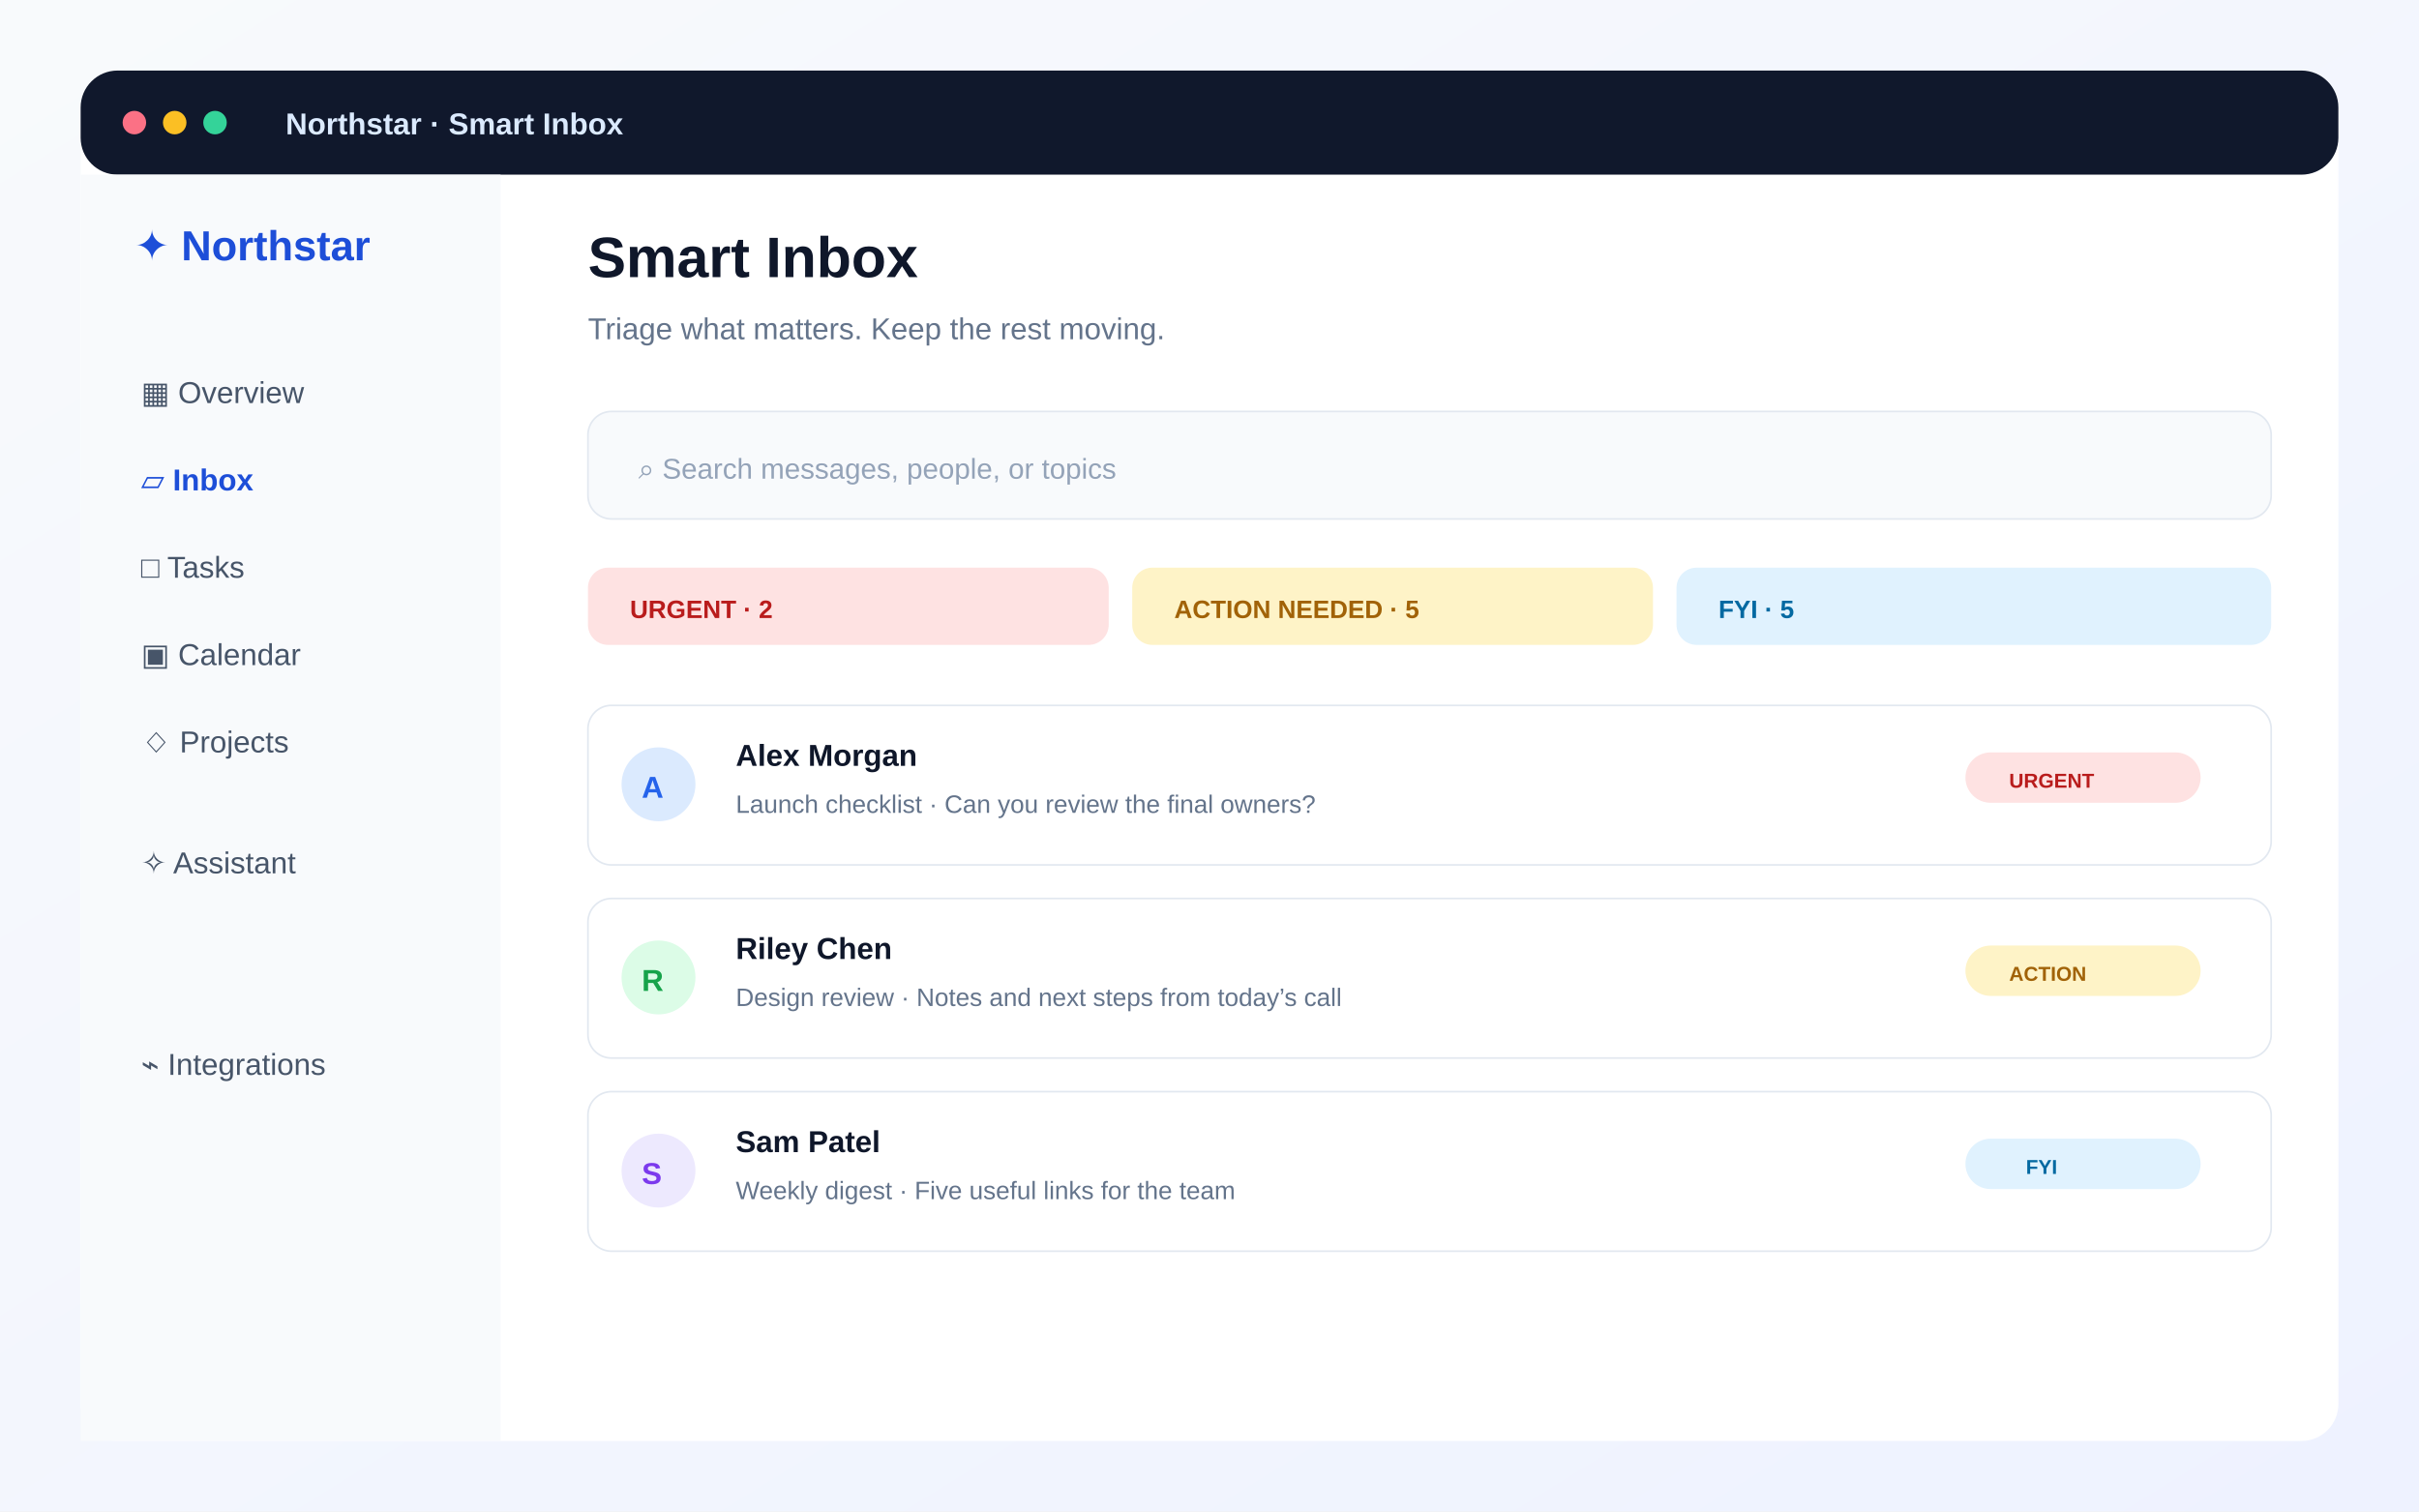
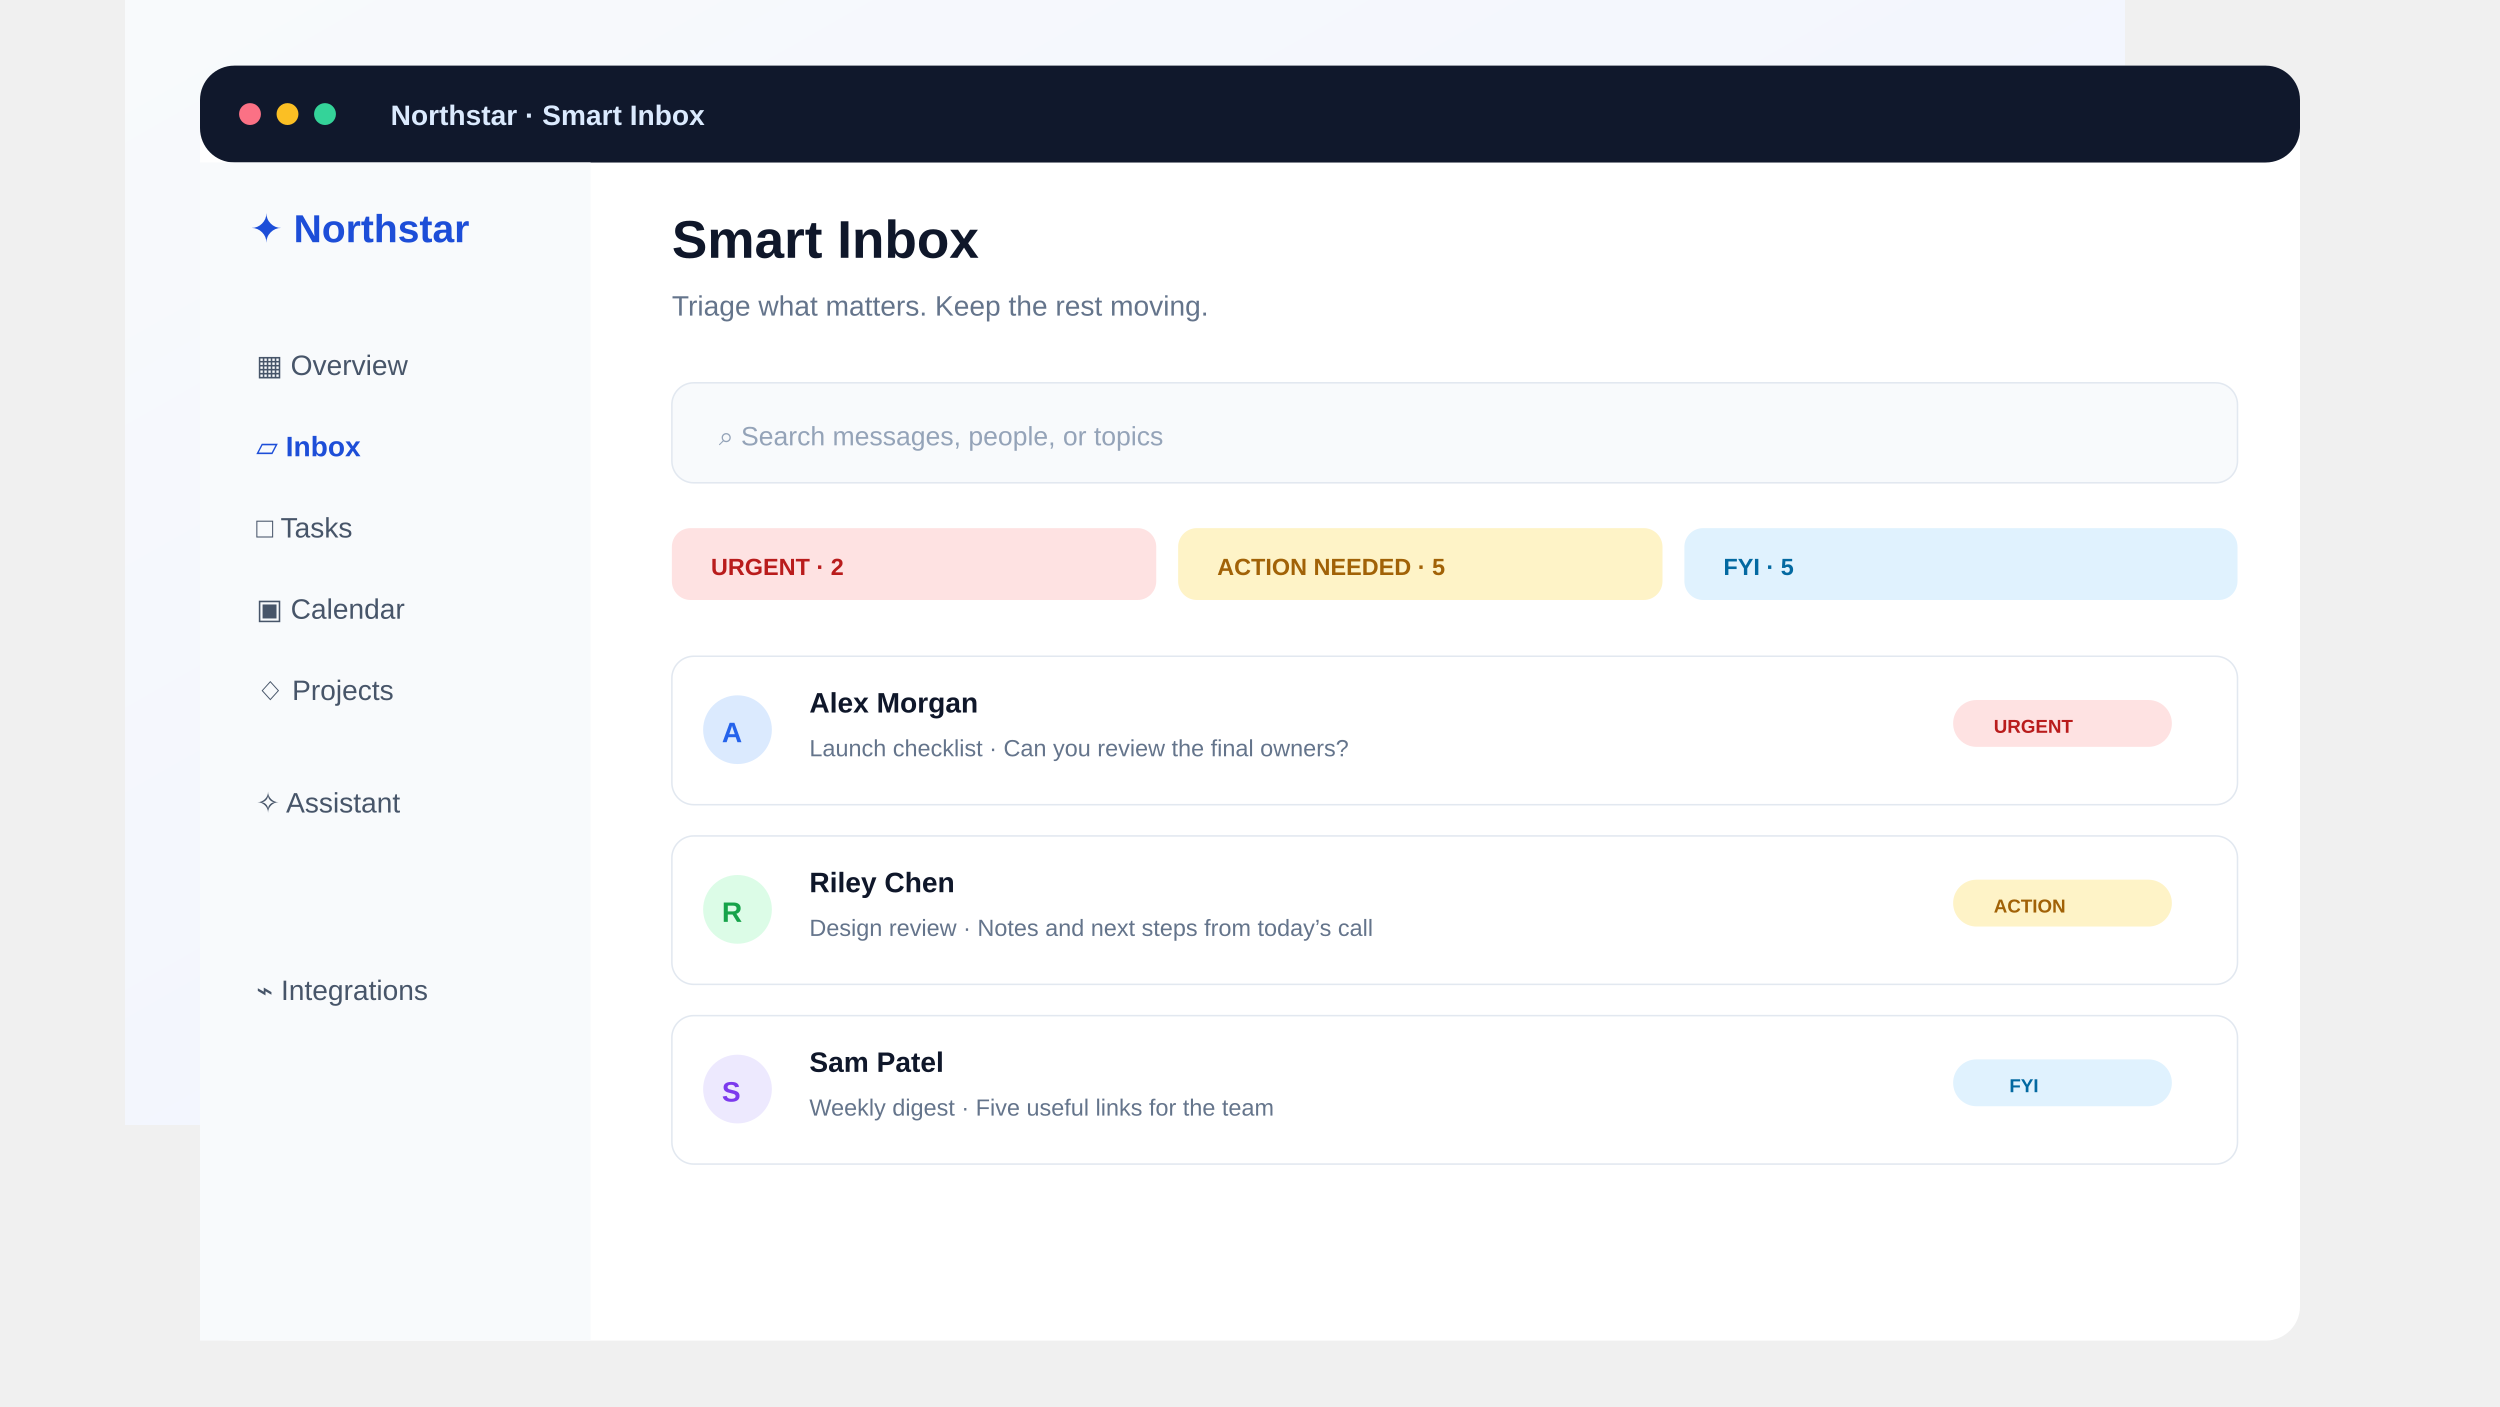
- <svg xmlns="http://www.w3.org/2000/svg" width="1440" height="900" viewBox="0 0 1440 900">
+ <svg xmlns="http://www.w3.org/2000/svg" width="1280" height="720" viewBox="0 0 1440 900">
  <defs>
    <linearGradient id="b" x2="1" y2="1">
      <stop stop-color="#f8fafc" />
      <stop offset="1" stop-color="#eef2ff" />
    </linearGradient>
  </defs>
-   <rect width="1440" height="900" fill="url(#b)" />
+   <rect width="1280" height="720" fill="url(#b)" />
  <rect x="48" y="42" width="1344" height="816" rx="22" fill="#fff" />
  <rect x="48" y="42" width="1344" height="62" rx="22" fill="#10182c" />
  <circle cx="80" cy="73" r="7" fill="#fb7185" />
  <circle cx="104" cy="73" r="7" fill="#fbbf24" />
  <circle cx="128" cy="73" r="7" fill="#34d399" />
  <text x="170" y="80" fill="#dbeafe" font-family="Arial" font-size="18" font-weight="700">Northstar · Smart Inbox</text>
  <rect x="48" y="104" width="250" height="754" fill="#f8fafc" />
  <text x="80" y="155" fill="#1d4ed8" font-family="Arial" font-size="25" font-weight="800">✦ Northstar</text>
  <g font-family="Arial" font-size="18" fill="#475569">
    <text x="84" y="240">▦  Overview</text>
    <text x="84" y="292" fill="#1d4ed8" font-weight="700">▱  Inbox</text>
    <text x="84" y="344">□  Tasks</text>
    <text x="84" y="396">▣  Calendar</text>
    <text x="84" y="448">◇  Projects</text>
    <text x="84" y="520">✧  Assistant</text>
    <text x="84" y="640">⌁  Integrations</text>
  </g>
  <text x="350" y="165" fill="#0f172a" font-family="Arial" font-size="34" font-weight="800">Smart Inbox</text>
  <text x="350" y="202" fill="#64748b" font-family="Arial" font-size="18">Triage what matters. Keep the rest moving.</text>
  <rect x="350" y="245" width="1002" height="64" rx="14" fill="#f8fafc" stroke="#e2e8f0" />
  <text x="380" y="285" fill="#94a3b8" font-family="Arial" font-size="17">⌕  Search messages, people, or topics</text>
  <g font-family="Arial">
    <rect x="350" y="338" width="310" height="46" rx="12" fill="#fee2e2" />
    <text x="375" y="368" fill="#b91c1c" font-size="15" font-weight="700">URGENT  ·  2</text>
    <rect x="674" y="338" width="310" height="46" rx="12" fill="#fef3c7" />
    <text x="699" y="368" fill="#a16207" font-size="15" font-weight="700">ACTION NEEDED  ·  5</text>
    <rect x="998" y="338" width="354" height="46" rx="12" fill="#e0f2fe" />
    <text x="1023" y="368" fill="#0369a1" font-size="15" font-weight="700">FYI  ·  5</text>
  </g>
  <g font-family="Arial">
    <rect x="350" y="420" width="1002" height="95" rx="14" fill="#fff" stroke="#e2e8f0" />
    <circle cx="392" cy="467" r="22" fill="#dbeafe" />
    <text x="382" y="475" fill="#2563eb" font-size="18" font-weight="700">A</text>
    <text x="438" y="456" fill="#0f172a" font-size="18" font-weight="700">Alex Morgan</text>
    <text x="438" y="484" fill="#64748b" font-size="15">Launch checklist · Can you review the final owners?</text>
    <rect x="1170" y="448" width="140" height="30" rx="15" fill="#fee2e2" />
    <text x="1196" y="469" fill="#b91c1c" font-size="12" font-weight="700">URGENT</text>
    <rect x="350" y="535" width="1002" height="95" rx="14" fill="#fff" stroke="#e2e8f0" />
    <circle cx="392" cy="582" r="22" fill="#dcfce7" />
    <text x="382" y="590" fill="#16a34a" font-size="18" font-weight="700">R</text>
    <text x="438" y="571" fill="#0f172a" font-size="18" font-weight="700">Riley Chen</text>
    <text x="438" y="599" fill="#64748b" font-size="15">Design review · Notes and next steps from today’s call</text>
    <rect x="1170" y="563" width="140" height="30" rx="15" fill="#fef3c7" />
    <text x="1196" y="584" fill="#a16207" font-size="12" font-weight="700">ACTION</text>
    <rect x="350" y="650" width="1002" height="95" rx="14" fill="#fff" stroke="#e2e8f0" />
    <circle cx="392" cy="697" r="22" fill="#ede9fe" />
    <text x="382" y="705" fill="#7c3aed" font-size="18" font-weight="700">S</text>
    <text x="438" y="686" fill="#0f172a" font-size="18" font-weight="700">Sam Patel</text>
    <text x="438" y="714" fill="#64748b" font-size="15">Weekly digest · Five useful links for the team</text>
    <rect x="1170" y="678" width="140" height="30" rx="15" fill="#e0f2fe" />
    <text x="1206" y="699" fill="#0369a1" font-size="12" font-weight="700">FYI</text>
  </g>
</svg>
